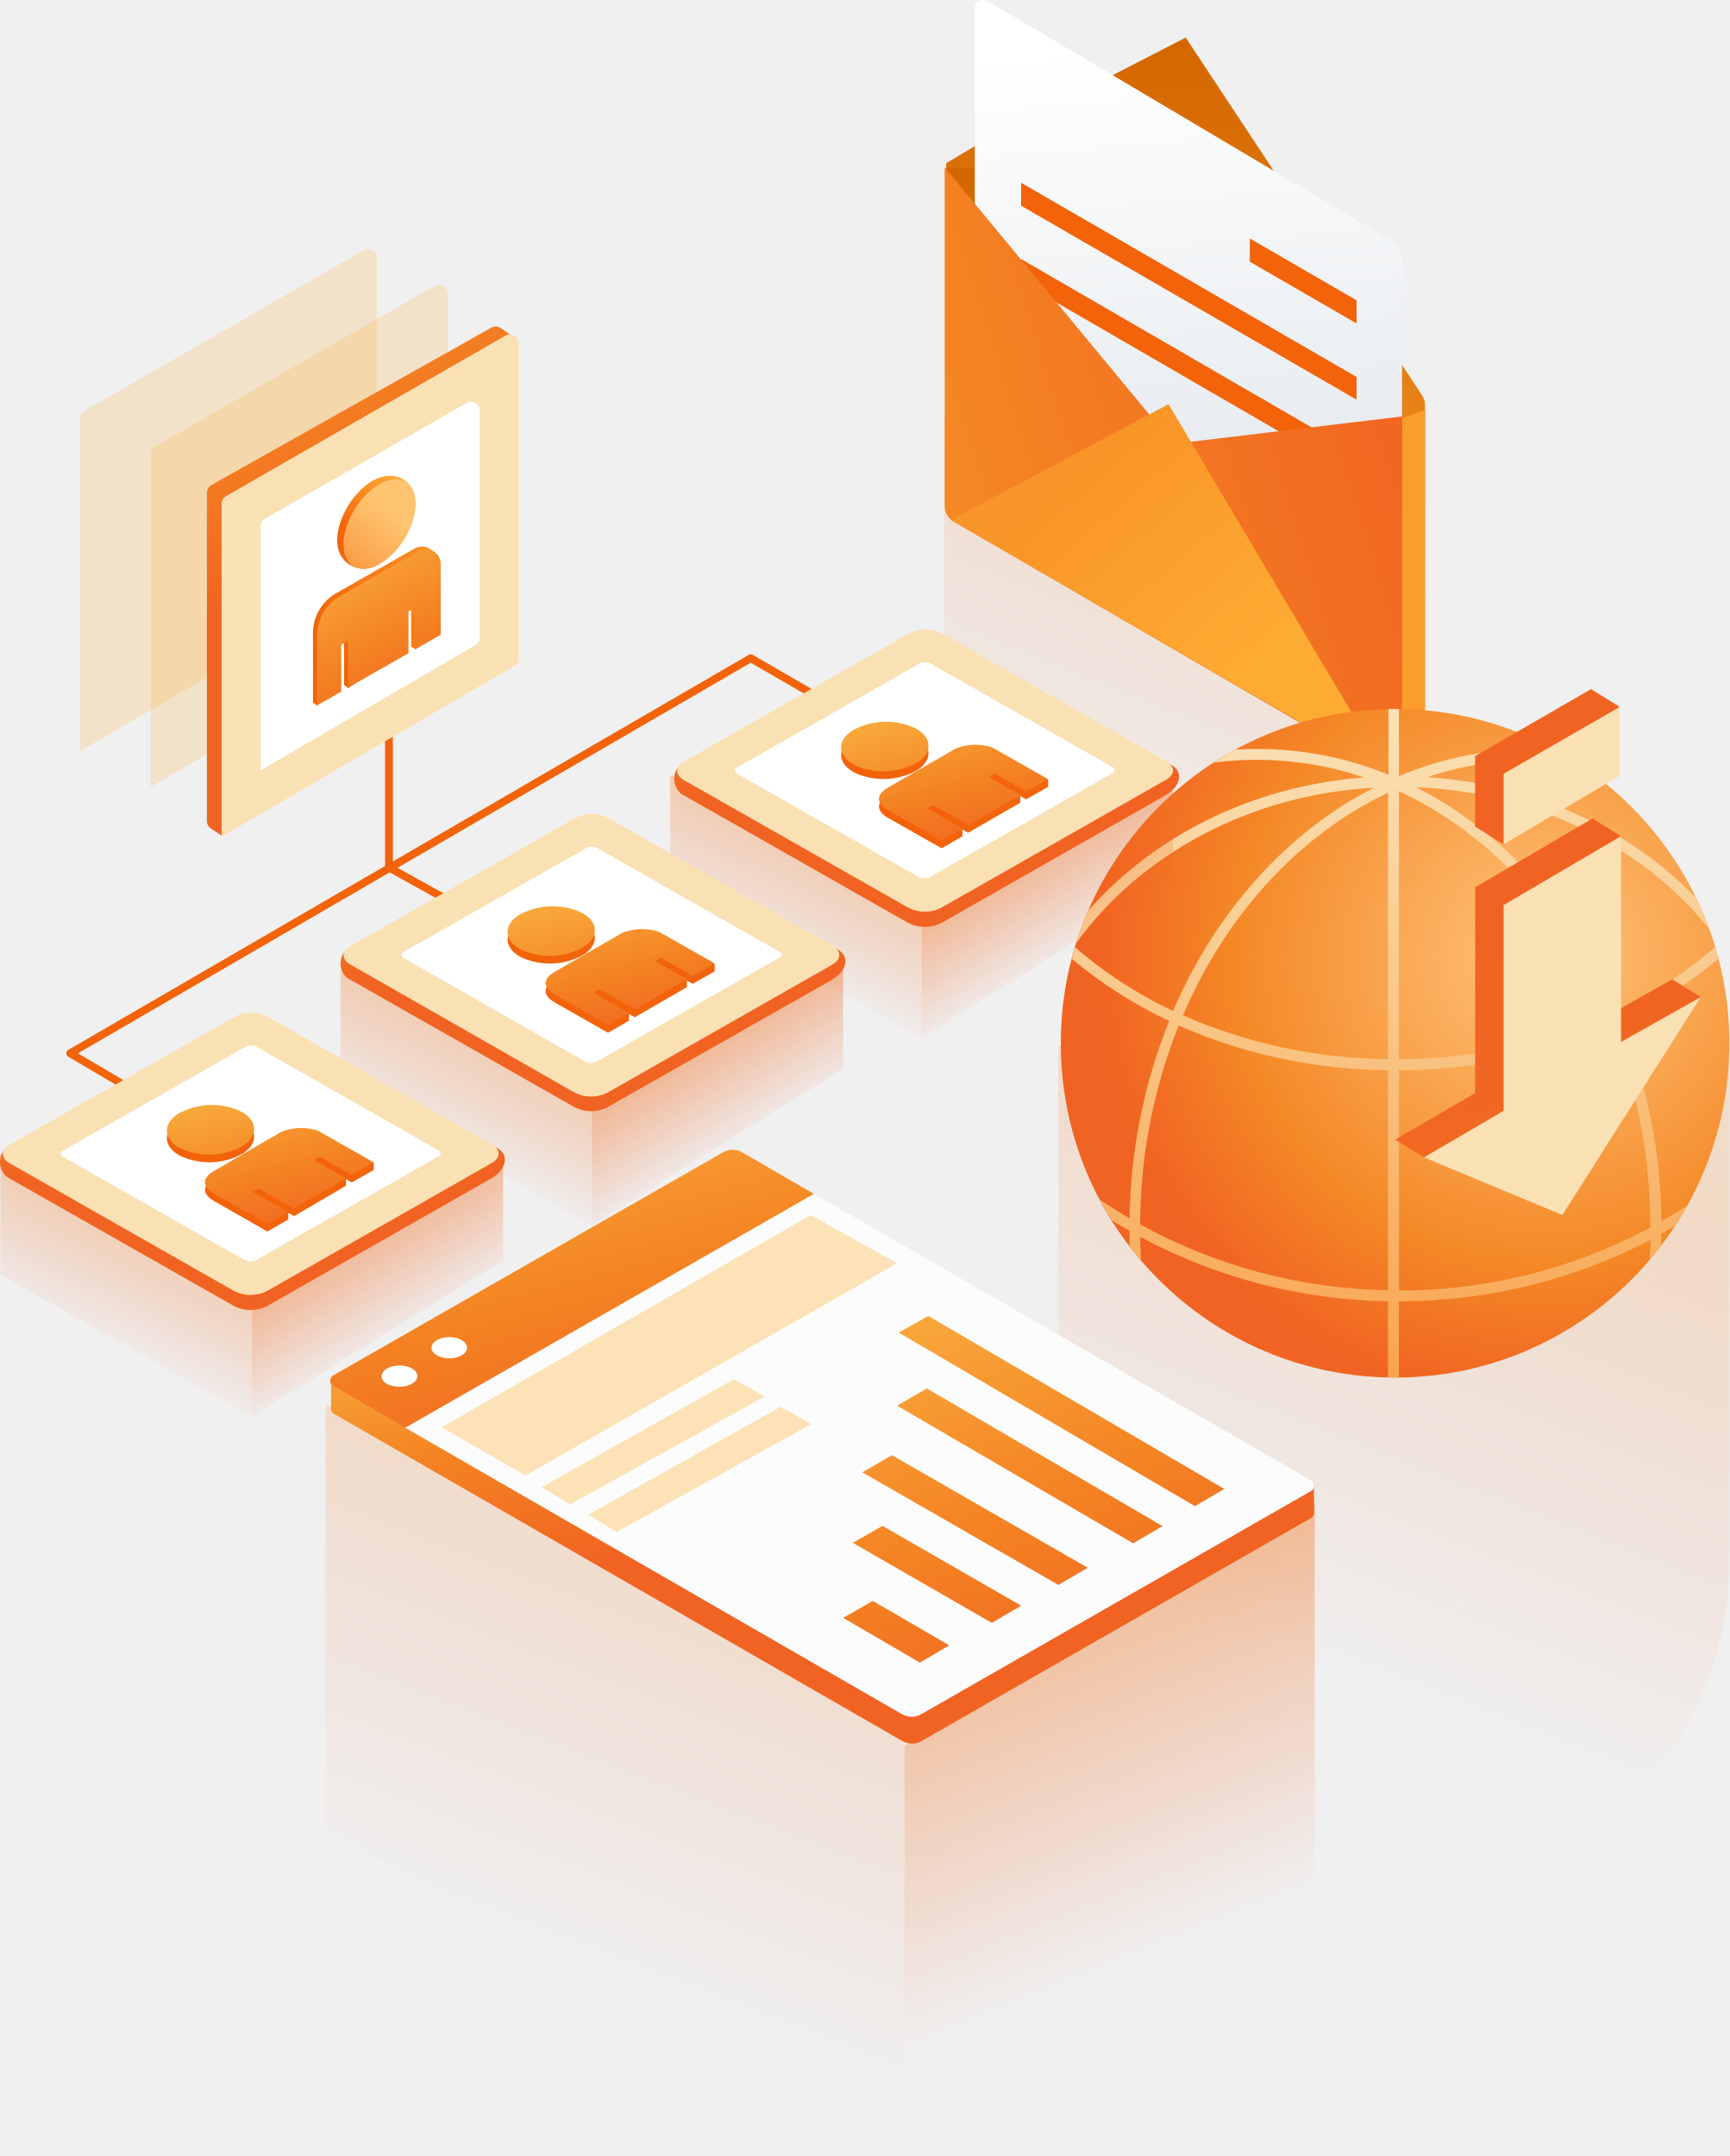
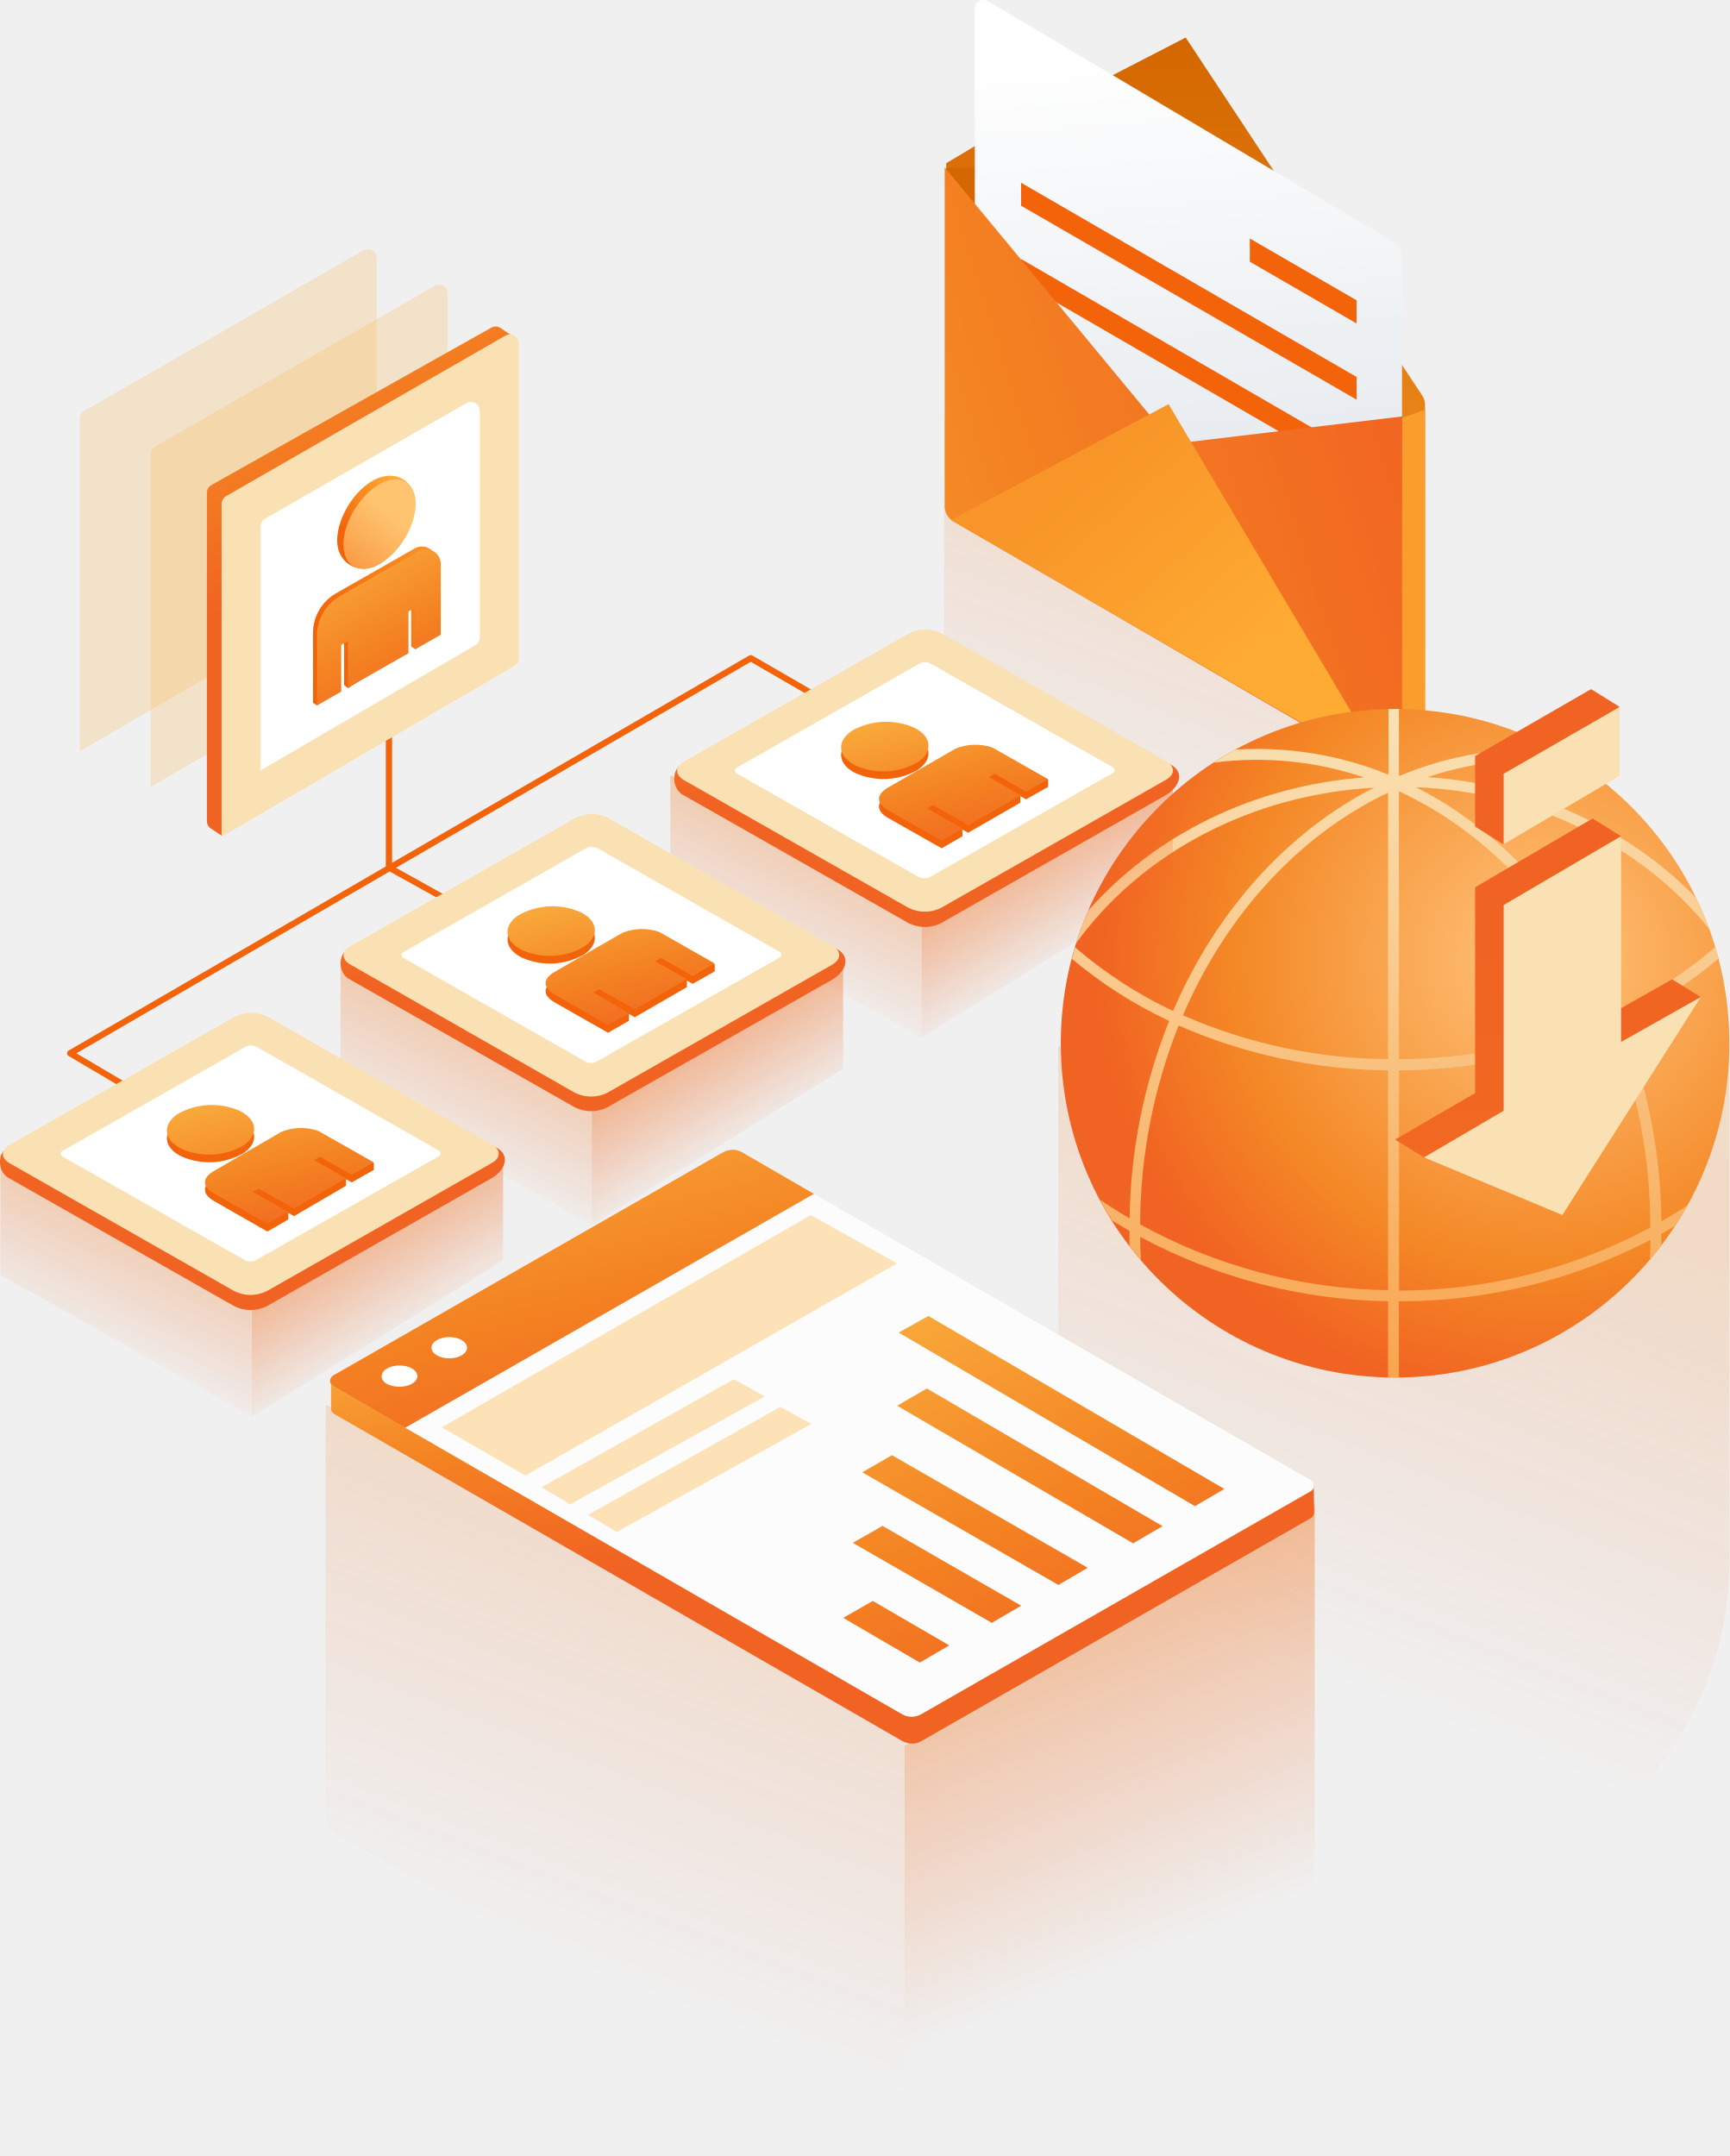
<svg xmlns="http://www.w3.org/2000/svg" xmlns:xlink="http://www.w3.org/1999/xlink" width="276.42" height="344.62" viewBox="0 0 276.42 344.62">
  <defs>
    <linearGradient id="a" x1="-108.77" y1="323.46" x2="-109.19" y2="322.08" gradientTransform="matrix(76.45, 0, 0, -99.12, 8531.64, 32065.29)" gradientUnits="userSpaceOnUse">
      <stop offset="0" stop-color="#fab643" />
      <stop offset="0.56" stop-color="#f48222" />
      <stop offset="1" stop-color="#f16322" stop-opacity="0" />
    </linearGradient>
    <linearGradient id="b" x1="-110.4" y1="322.74" x2="-110.4" y2="321.74" gradientTransform="translate(-8262.13 38018.32) rotate(180) scale(76.56 117.78)" gradientUnits="userSpaceOnUse">
      <stop offset="0" stop-color="#d46700" />
      <stop offset="1" stop-color="#fa9d2c" />
    </linearGradient>
    <linearGradient id="c" x1="-110.31" y1="322.8" x2="-110.48" y2="322.31" gradientTransform="translate(-8262.13 31403.67) rotate(180) scale(76.56 97.19)" xlink:href="#b" />
    <linearGradient id="d" x1="-110.45" y1="322.78" x2="-110.5" y2="321.93" gradientTransform="translate(-7354.72 31032.23) rotate(180) scale(68.29 96.12)" gradientUnits="userSpaceOnUse">
      <stop offset="0" stop-color="#fff" />
      <stop offset="1" stop-color="#e2e7ec" />
    </linearGradient>
    <linearGradient id="e" x1="-109.09" y1="321.77" x2="-110.95" y2="322.55" gradientTransform="translate(-7886.24 31417.53) rotate(180) scale(73.11 97.24)" gradientUnits="userSpaceOnUse">
      <stop offset="0" stop-color="#fab643" />
      <stop offset="0.56" stop-color="#f48222" />
      <stop offset="1" stop-color="#f16322" />
    </linearGradient>
    <linearGradient id="f" x1="-110.71" y1="322.52" x2="-110.25" y2="322.97" gradientTransform="translate(-7513.69 19079.55) rotate(180) scale(69.71 58.84)" gradientUnits="userSpaceOnUse">
      <stop offset="0" stop-color="#feab33" />
      <stop offset="1" stop-color="#f89528" />
    </linearGradient>
    <linearGradient id="g" x1="-109" y1="323.34" x2="-109.43" y2="321.95" gradientTransform="matrix(107.27, 0, 0, -136.7, 11947.2, 44277.28)" xlink:href="#a" />
    <radialGradient id="h" cx="-109.08" cy="322.42" r="0.67" gradientTransform="matrix(106.86, 0, 0, -106.86, 11902.93, 34606.49)" gradientUnits="userSpaceOnUse">
      <stop offset="0" stop-color="#ffc47c" />
      <stop offset="0.69" stop-color="#f48826" />
      <stop offset="1" stop-color="#f16322" />
    </radialGradient>
    <linearGradient id="i" x1="-109.28" y1="322.78" x2="-109.28" y2="321.78" gradientTransform="matrix(103.42, 0, 0, -106.86, 11525.5, 34606.55)" gradientUnits="userSpaceOnUse">
      <stop offset="0" stop-color="#fae1b4" />
      <stop offset="1" stop-color="#f9a44e" />
    </linearGradient>
    <linearGradient id="j" x1="-110.83" y1="326.36" x2="-110.76" y2="321.2" gradientTransform="matrix(-48.81, 0, 0, 81.27, -5158.96, -25953.67)" xlink:href="#e" />
    <linearGradient id="k" x1="-109.44" y1="323.96" x2="-108.95" y2="322.09" gradientTransform="matrix(65.55, 0, 0, -101.07, 7323.01, 32867.76)" xlink:href="#a" />
    <linearGradient id="l" x1="-109.48" y1="324.66" x2="-108.42" y2="322.8" gradientTransform="matrix(40.17, 0, 0, -42.04, 4419.99, 13784.74)" xlink:href="#a" />
    <linearGradient id="m" x1="-109.48" y1="324.66" x2="-108.42" y2="322.8" gradientTransform="matrix(40.17, 0, 0, -42.04, 4474.37, 13753.97)" xlink:href="#a" />
    <linearGradient id="n" x1="-109.48" y1="324.66" x2="-108.42" y2="322.8" gradientTransform="matrix(40.17, 0, 0, -42.04, 4527.05, 13724.03)" xlink:href="#a" />
    <linearGradient id="o" x1="-108.89" y1="323.38" x2="-109.3" y2="321.99" gradientTransform="matrix(92.64, 0, 0, -120.1, 10216.97, 38985.19)" xlink:href="#a" />
    <linearGradient id="p" x1="-108.02" y1="324.13" x2="-108.66" y2="322.74" gradientTransform="matrix(40.18, 0, 0, -42.06, 4381.31, 13791.17)" xlink:href="#a" />
    <linearGradient id="q" x1="-108.02" y1="324.13" x2="-108.66" y2="322.74" gradientTransform="matrix(40.18, 0, 0, -42.06, 4435.66, 13760.39)" xlink:href="#a" />
    <linearGradient id="r" x1="-108.02" y1="324.13" x2="-108.66" y2="322.74" gradientTransform="matrix(40.18, 0, 0, -42.06, 4488.3, 13730.46)" xlink:href="#a" />
    <linearGradient id="s" x1="-109.59" y1="323.47" x2="-109.38" y2="322.76" gradientTransform="matrix(157.14, 0, 0, -57.98, 17329.62, 18958.88)" xlink:href="#e" />
    <linearGradient id="t" x1="-109.36" y1="323.43" x2="-108.76" y2="322.11" gradientTransform="matrix(60.92, 0, 0, -55.44, 6803.13, 18129.2)" gradientUnits="userSpaceOnUse">
      <stop offset="0" stop-color="#fab643" />
      <stop offset="0.6" stop-color="#f48222" />
      <stop offset="1" stop-color="#f16322" />
    </linearGradient>
    <linearGradient id="u" x1="-109.46" y1="323.69" x2="-108.86" y2="322.36" gradientTransform="matrix(77.3, 0, 0, -44.46, 8526.88, 14562.69)" xlink:href="#t" />
    <linearGradient id="v" x1="-108.99" y1="323.19" x2="-108.78" y2="322.49" gradientTransform="matrix(49.14, 0, 0, -81.36, 5402.3, 26324.98)" xlink:href="#e" />
    <linearGradient id="w" x1="-106.39" y1="324.59" x2="-107.58" y2="323.53" gradientTransform="matrix(19.77, 0, 0, -25.41, 2181.37, 8326.35)" gradientUnits="userSpaceOnUse">
      <stop offset="0" stop-color="#ffad38" />
      <stop offset="1" stop-color="#f36309" />
    </linearGradient>
    <linearGradient id="x" x1="-107.63" y1="324.56" x2="-107.03" y2="323.23" gradientTransform="matrix(19.77, 0, 0, -24.97, 2182.01, 8186.99)" xlink:href="#t" />
    <linearGradient id="y" x1="-105.55" y1="325.61" x2="-106.04" y2="324.87" gradientTransform="matrix(12.47, 0, 0, -14.86, 1380.19, 4914.77)" xlink:href="#w" />
    <linearGradient id="z" x1="-105.43" y1="325.43" x2="-106.48" y2="323.82" gradientTransform="matrix(11.55, 0, 0, -14.32, 1279.41, 4741.63)" gradientUnits="userSpaceOnUse">
      <stop offset="0" stop-color="#ffc470" />
      <stop offset="1" stop-color="#f36309" />
    </linearGradient>
    <linearGradient id="aa" x1="-109.37" y1="323.69" x2="-109.16" y2="322.99" gradientTransform="matrix(80.7, 0, 0, -45.1, 8848.99, 14749.54)" xlink:href="#e" />
    <linearGradient id="ab" x1="-108.57" y1="325.21" x2="-107.97" y2="323.89" gradientTransform="matrix(33.12, 0, 0, -19, 3628.95, 6351.12)" xlink:href="#t" />
    <linearGradient id="ac" x1="-109.37" y1="323.69" x2="-109.16" y2="322.99" gradientTransform="matrix(80.7, 0, 0, -45.1, 8903.44, 14717.77)" xlink:href="#e" />
    <linearGradient id="ad" x1="-108.57" y1="325.21" x2="-107.97" y2="323.89" gradientTransform="matrix(33.12, 0, 0, -19, 3683.4, 6319.35)" xlink:href="#t" />
    <linearGradient id="ae" x1="-109.37" y1="323.69" x2="-109.16" y2="322.99" gradientTransform="matrix(80.7, 0, 0, -45.1, 8956.76, 14688.28)" xlink:href="#e" />
    <linearGradient id="af" x1="-108.57" y1="325.21" x2="-107.97" y2="323.89" gradientTransform="matrix(33.12, 0, 0, -19, 3736.72, 6289.86)" xlink:href="#t" />
  </defs>
  <path d="M227.34,165.94l-76.46-43.27q0-55.53.06-55.86l76.4,40.33Z" opacity="0.2" fill="url(#a)" style="isolation:isolate" />
  <path d="M227.34,63.24,189.52,6l-33.36,17.2-.08,0-4.84,2.89v18l72,79.61,3.65-1.34a1.37,1.37,0,0,0,.89-1.29V64.75A2.7,2.7,0,0,0,227.34,63.24Z" fill="url(#b)" />
  <path d="M227.79,65.5l-3.67,1.3-62.1-40H151.24v18l72,79.15,3.65-1.34a1.36,1.36,0,0,0,.89-1.29Z" fill="url(#c)" />
  <path d="M222.79,38.7,157.92.19A1.38,1.38,0,0,0,156,.67a1.34,1.34,0,0,0-.19.7v53a2.75,2.75,0,0,0,1.32,2.35l64.89,39.17a1.38,1.38,0,0,0,2.08-1.18V41.07A2.76,2.76,0,0,0,222.79,38.7Z" fill="url(#d)" />
  <path d="M199.77,41.83l17.06,9.87V48l-17.06-9.88Z" fill="#f36309" />
  <path d="M163.21,29.21v3.67l53.62,31V60.25Z" fill="#f36309" />
  <path d="M216.83,72.48,163.21,41.4v3.67l53.62,31.07Z" fill="#f36309" />
  <path d="M224.14,66.56l-36.56,4.38L151,26.75V80.94a2.76,2.76,0,0,0,1.36,2.38l69.69,40.48a1.36,1.36,0,0,0,1.87-.5,1.4,1.4,0,0,0,.19-.69Z" fill="url(#e)" />
  <path d="M186.78,64.6,152,83.13l69.71,40.31Z" fill="url(#f)" />
  <path d="M169.15,167.21H276.42v83.07a53.64,53.64,0,0,1-107.27,0V167.21Z" opacity="0.2" fill="url(#g)" style="isolation:isolate" />
  <circle cx="222.99" cy="166.76" r="53.43" fill="url(#h)" />
  <path d="M223,113.33h.61v10.73h0a55.6,55.6,0,0,1,21.55-4.35c1.13,0,2.25,0,3.37.1,1.2.65,2.36,1.34,3.5,2.08a53.43,53.43,0,0,0-23.87,2.33c16.85,1.11,32.22,8.19,43,19.36a54.42,54.42,0,0,1,2.11,5c-10.81-13.46-28-22-46.94-22.75,13.94,7.07,25.35,19.78,32.2,35.7a69.14,69.14,0,0,0,15.66-10.17c.18.61.35,1.23.52,1.85a71.5,71.5,0,0,1-15.51,9.93,88.21,88.21,0,0,1,6.35,32.09q2.11-1.2,4.15-2.52c-.63,1.12-1.29,2.21-2,3.28-.71.42-1.43.83-2.16,1.24,0,.62,0,1.24,0,1.87-.59.77-1.2,1.53-1.83,2.27.06-1.06.1-2.13.12-3.2A86.8,86.8,0,0,1,223.6,208v12.15h-1.73V208a86.77,86.77,0,0,1-39.62-10.29c0,1.25.06,2.5.13,3.74-.63-.74-1.24-1.5-1.84-2.27,0-.81,0-1.62,0-2.43-.94-.54-1.88-1.09-2.8-1.67-.68-1.08-1.32-2.18-1.92-3.32l-.45-.3c1.69,1.16,3.42,2.25,5.18,3.29a87.83,87.83,0,0,1,6.33-31.56,71.23,71.23,0,0,1-15.56-9.93c.16-.62.34-1.24.52-1.85l-.17-.14A69.05,69.05,0,0,0,187.5,161.6c6.83-15.9,18.21-28.6,32.12-35.69C200.06,127,182.48,136.3,172,150.77a53.81,53.81,0,0,1,1.93-5.2c10.68-12.15,26.57-20,44.12-21.3A53.56,53.56,0,0,0,194,121.9c1.14-.74,2.3-1.44,3.5-2.09,1.14-.07,2.29-.1,3.44-.1a55.55,55.55,0,0,1,21,4.12V113.34Zm34.62,50.56a85,85,0,0,1-34,7.19v35.21A85.14,85.14,0,0,0,263,196.63l.78-.41A86.57,86.57,0,0,0,257.61,163.89Zm-69.21,0a86.44,86.44,0,0,0-6.17,31.82,84.93,84.93,0,0,0,39.63,10.52V171.08A85.11,85.11,0,0,1,188.4,163.93Zm35.2-37.45v42.86a83.43,83.43,0,0,0,32.5-6.69l.84-.37C249.93,146,238.05,133.14,223.6,126.48Zm-1.74.27c-14.21,6.74-25.87,19.47-32.79,35.58a83.35,83.35,0,0,0,32.79,7Z" fill="url(#i)" />
  <path d="M235.78,174.72V141.83l18.77-11,4.56,2.83-4.56,30.06,12.73-7.18,4.57,2.83-26.69,32L227.61,185,223,182.15Zm0-42.6V120.85l18.53-10.7,4.56,2.83-4.56,8.15-14,13.82Z" fill="url(#j)" />
  <path d="M240.34,177.55V144.66l18.77-11v32.89l12.74-7.18-22.12,34.84L227.61,185Zm0-42.6V123.68L258.89,113v11Z" fill="#fae1b4" />
-   <path d="M85.55,151.66l-23.38-13V110.49" fill="none" stroke="#f36309" stroke-linecap="round" stroke-linejoin="round" stroke-width="1.25" />
-   <path d="M143.41,118.76,120,105.21,11.22,168.36l9.42,5.56" fill="none" stroke="#f36309" stroke-linecap="round" stroke-linejoin="round" stroke-width="1.25" />
+   <path d="M85.55,151.66l-23.38-13V110.49" fill="none" stroke="#f36309" stroke-linecap="round" stroke-linejoin="round" strokeWidth="1.25" />
+   <path d="M143.41,118.76,120,105.21,11.22,168.36l9.42,5.56" fill="none" stroke="#f36309" stroke-linecap="round" stroke-linejoin="round" strokeWidth="1.25" />
  <path d="M210.15,240.42v60.29L144.6,341.49V279Z" opacity="0.6" fill="url(#k)" style="isolation:isolate" />
  <path d="M80.42,184.46v17l-40.17,25V208.1Z" fill="url(#l)" />
  <path d="M134.77,153.84v17l-40.17,25v-18.4Z" fill="url(#m)" />
  <path d="M187.48,123.89v17l-40.16,25v-18.4Z" fill="url(#n)" />
  <path d="M144.6,344.62,52,292.19q0-67.27.07-67.68l92.57,48.87Z" opacity="0.2" fill="url(#o)" style="isolation:isolate" />
  <path d="M40.25,226.5.07,203.76q0-19.15,0-19.32l40.14,21.19Z" opacity="0.4" fill="url(#p)" style="isolation:isolate" />
  <path d="M94.6,195.88,54.42,173.15q0-19.15,0-19.33L94.6,175Z" opacity="0.4" fill="url(#q)" style="isolation:isolate" />
  <path d="M147.32,165.93,107.14,143.2q0-19.15,0-19.33l40.15,21.2Z" opacity="0.4" fill="url(#r)" style="isolation:isolate" />
  <path d="M52.91,220.72v4.4a.94.94,0,0,0,.14.51.9.9,0,0,0,.37.38l90.81,52.28a3.06,3.06,0,0,0,3.07,0l62.23-35.63a1,1,0,0,0,.52-.88v-.69l-.07-3.88Z" fill="url(#s)" />
  <path d="M115.56,184.19,53.3,219.83a1,1,0,0,0,0,1.77L144.17,274a3.08,3.08,0,0,0,3.08,0l62.26-35.64a1,1,0,0,0,.37-1.4,1,1,0,0,0-.37-.37l-90.88-52.36A3.06,3.06,0,0,0,115.56,184.19Z" fill="#fcfcfc" />
  <path d="M70.6,228.15l59-33.93,13.79,7.71L84,235.85Z" fill="#fba611" opacity="0.3" style="isolation:isolate" />
  <path d="M86.56,237.72l30.74-17.26,4.94,2.75L91.13,240.46Z" fill="#fba611" opacity="0.3" style="isolation:isolate" />
  <path d="M94,242.13l30.74-17.26,4.94,2.75L98.57,244.88Z" fill="#fba611" opacity="0.3" style="isolation:isolate" />
  <path d="M139.51,255.9,151.73,263l-4.7,2.75-12.26-7.15Zm1.55-12,22.17,12.76-4.7,2.74-22.22-12.79Zm1.51-11.3,31.3,18-4.7,2.74-31.34-18Zm5.58-10.66,37.67,22-4.7,2.75-37.72-22Zm.24-11.59L195.7,238l-4.7,2.75L143.64,213Z" fill="url(#t)" />
  <path d="M115.56,184.19,53.3,219.83a1,1,0,0,0,0,1.77l11.44,6.63,65.35-37.4-11.46-6.64A3.06,3.06,0,0,0,115.56,184.19Z" fill="url(#u)" />
  <path d="M63.87,221.66c1.57,0,2.84-.76,2.84-1.7s-1.27-1.7-2.84-1.7S61,219,61,220,62.3,221.66,63.87,221.66Z" fill="#fff" />
  <path d="M71.81,217.12c1.57,0,2.84-.76,2.84-1.7s-1.27-1.7-2.84-1.7-2.84.76-2.84,1.7S70.24,217.12,71.81,217.12Z" fill="#fff" />
  <path d="M13.45,65.69,58.11,40a1.41,1.41,0,0,1,1.93.52,1.38,1.38,0,0,1,.19.71V91.59a1.4,1.4,0,0,1-.7,1.22L12.74,120.12V66.92A1.41,1.41,0,0,1,13.45,65.69Z" fill="#feab33" opacity="0.2" style="isolation:isolate" />
  <path d="M24.79,71.36,69.45,45.7a1.43,1.43,0,0,1,1.94.52,1.48,1.48,0,0,1,.19.71V97.26a1.42,1.42,0,0,1-.71,1.23L24.08,125.8V72.59A1.41,1.41,0,0,1,24.79,71.36Z" fill="#feab33" opacity="0.2" style="isolation:isolate" />
  <path d="M33.79,77.53,78.53,52.37a1.41,1.41,0,0,1,1.49.06l2.19,1.48L80.56,87.57l-45.14,46-1.72-1.15a1.4,1.4,0,0,1-.63-1.18V78.77A1.42,1.42,0,0,1,33.79,77.53Z" fill="url(#v)" />
  <path d="M36.14,79.3,80.8,53.64a1.41,1.41,0,0,1,1.93.53,1.32,1.32,0,0,1,.19.7V105.2a1.44,1.44,0,0,1-.7,1.23l-46.8,27.31V80.53A1.42,1.42,0,0,1,36.14,79.3Z" fill="#fae1b4" />
  <path d="M42.37,82.91,74.56,64.42a1.42,1.42,0,0,1,1.94.52,1.44,1.44,0,0,1,.19.7V101.9a1.42,1.42,0,0,1-.71,1.23l-34.32,20v-39A1.41,1.41,0,0,1,42.37,82.91Z" fill="#fff" />
  <path d="M53.9,110.12l-3.22,2.64-.65-.43V101.18a7.31,7.31,0,0,1,3.68-6.34l12.56-7.17a2.35,2.35,0,0,1,3.22.88,2.28,2.28,0,0,1,.31,1.17V101l-3.43,2.77-.65-.43V96.69l-1.07.6V104l-9,6L55,109.5v-7.45l-1.07.61Z" fill="url(#w)" />
  <path d="M54.54,110.55l-3.87,2.21V101.61a7.3,7.3,0,0,1,3.69-6.34L66.91,88.1a2.36,2.36,0,0,1,3.54,2.05v11.31l-4.08,2.33V97.12l-1.08.6v6.69l-9.67,5.52v-7.45l-1.08.61Z" fill="url(#x)" />
  <path d="M60.78,90.07c3.18-2,6-6.94,5.54-10.37S62.48,75,59.29,77s-5.59,6.42-5.38,9.81S57.6,92.09,60.78,90.07Z" fill="url(#y)" />
  <path d="M61.05,89.92c3.18-2,5.59-6.41,5.38-9.81s-3-4.51-6.14-2.49S54.7,84,54.91,87.43,57.87,91.94,61.05,89.92Z" fill="url(#z)" />
  <path d="M1,183.61l36.57-18.68a5.77,5.77,0,0,1,5.17,0S54,170.54,79.26,183.39c2.27,1.15,1.7,3.46-.62,4.9l-36,20.5a5.82,5.82,0,0,1-5.18,0L1.53,188.37C-.42,187.45-.41,184.42,1,183.61Z" fill="url(#aa)" />
  <path d="M1.51,183l36.06-20.51a5.77,5.77,0,0,1,5.17,0l35.9,20.45c1.43.81,1.43,2.13,0,2.94l-36,20.5a5.82,5.82,0,0,1-5.18,0L1.53,185.93C.11,185.12.1,183.82,1.51,183Z" fill="#fae1b4" />
  <path d="M10.07,183.92l29.2-16.61a1.93,1.93,0,0,1,1.72,0l29.08,16.55c.48.27.48.71,0,1L40.88,201.44a2,2,0,0,1-1.73,0L10.07,184.9A.52.52,0,0,1,10.07,183.92Z" fill="#fff" />
  <path d="M46.08,194.92l-3.34,1.93L34.26,192c-2-1.13-2-2.53,0-3.66L45,182.12a8.42,8.42,0,0,1,4.85-.42,4.22,4.22,0,0,1,1.29.43l8.61,3.75V187l-3.52,2-.93-.52v1.06L47,194.39l-5.66-3.22-.94.53,5.68,2Zm-7.26-10.54a11,11,0,0,1-9.85.45c-2.86-1.41-3.08-3.92-.49-5.59a11.06,11.06,0,0,1,9.86-.45C41.19,180.21,41.41,182.71,38.82,184.38Z" fill="#f36309" />
  <path d="M46.08,193.71l-3.34,1.92-8.48-4.83c-2-1.13-2-2.53,0-3.66L45,180.9a8.42,8.42,0,0,1,4.85-.42,4.22,4.22,0,0,1,1.29.43l8.61,4.89-3.52,2-5.08-2.89-.94.53,5.09,2.9L47,193.17,41.34,190l-.94.53Zm-7.26-10.55a11,11,0,0,1-9.85.45c-2.86-1.41-3.08-3.92-.49-5.59a11.06,11.06,0,0,1,9.86-.45C41.19,179,41.41,181.49,38.82,183.16Z" fill="url(#ab)" />
  <path d="M55.45,151.85,92,133.16a5.82,5.82,0,0,1,5.18,0s11.24,5.65,36.51,18.49c2.28,1.16,1.7,3.47-.62,4.91L97.06,177a5.76,5.76,0,0,1-5.18,0L56,156.6C54,155.69,54.05,152.66,55.45,151.85Z" fill="url(#ac)" />
  <path d="M56,151.24,92,130.72a5.82,5.82,0,0,1,5.18,0l35.89,20.45c1.43.82,1.43,2.13,0,3l-36,20.5a5.82,5.82,0,0,1-5.18,0L56,154.17C54.56,153.36,54.55,152.05,56,151.24Z" fill="#fae1b4" />
  <path d="M64.52,152.16l29.2-16.61a1.92,1.92,0,0,1,1.73,0l29.08,16.55a.52.52,0,0,1,0,1l-29.2,16.61a1.93,1.93,0,0,1-1.72,0L64.53,153.14C64.05,152.87,64.05,152.43,64.52,152.16Z" fill="#fff" />
  <path d="M100.53,163.16l-3.34,1.92-8.47-4.82c-2-1.13-2-2.53-.06-3.66l10.83-6.24a8.43,8.43,0,0,1,4.85-.42,4.29,4.29,0,0,1,1.3.43l8.6,3.75v1.14l-3.52,2-.93-.53v1.06l-8.33,4.81-5.67-3.23-.94.53,5.68,2Zm-7.26-10.55a11,11,0,0,1-9.85.46c-2.86-1.42-3.07-3.92-.49-5.59a11.09,11.09,0,0,1,9.86-.46C95.65,148.44,95.86,150.94,93.27,152.61Z" fill="#f36309" />
  <path d="M100.53,161.94l-3.34,1.92L88.72,159c-2-1.13-2-2.53-.06-3.66l10.83-6.24a8.43,8.43,0,0,1,4.85-.42,4.29,4.29,0,0,1,1.3.43l8.6,4.89-3.52,2-5.08-2.89-.94.53,5.09,2.89-8.33,4.81-5.67-3.23-.94.53Zm-7.26-10.55a11,11,0,0,1-9.85.46c-2.86-1.42-3.07-3.92-.49-5.59a11.09,11.09,0,0,1,9.86-.46C95.65,147.22,95.86,149.72,93.27,151.39Z" fill="url(#ad)" />
  <path d="M108.77,122.35l36.57-18.68a5.77,5.77,0,0,1,5.17,0s11.25,5.64,36.52,18.49c2.27,1.15,1.7,3.46-.62,4.9l-36,20.5a5.82,5.82,0,0,1-5.18,0l-35.9-20.42C107.35,126.19,107.36,123.17,108.77,122.35Z" fill="url(#ae)" />
  <path d="M109.28,121.74l36.06-20.51a5.77,5.77,0,0,1,5.17,0l35.9,20.45c1.43.81,1.43,2.13,0,2.94l-36,20.5a5.82,5.82,0,0,1-5.18,0l-35.9-20.42C107.88,123.86,107.87,122.56,109.28,121.74Z" fill="#fae1b4" />
  <path d="M117.84,122.66,147,106.05a1.93,1.93,0,0,1,1.72,0l29.08,16.55c.48.28.48.71,0,1l-29.19,16.6a2,2,0,0,1-1.73,0l-29.08-16.54C117.37,123.37,117.37,122.94,117.84,122.66Z" fill="#fff" />
  <path d="M153.85,133.67l-3.34,1.92L142,130.77c-2-1.14-2-2.54-.05-3.67l10.83-6.24a8.42,8.42,0,0,1,4.85-.42,4.22,4.22,0,0,1,1.29.43l8.61,3.75v1.15l-3.52,2-.93-.52v1.06l-8.34,4.8-5.66-3.22-.94.53,5.68,2Zm-7.26-10.55a11,11,0,0,1-9.85.45c-2.86-1.41-3.08-3.92-.49-5.59a11.09,11.09,0,0,1,9.86-.45C149,119,149.18,121.45,146.59,123.12Z" fill="#f36309" />
  <path d="M153.85,132.45l-3.34,1.92L142,129.55c-2-1.14-2-2.54-.05-3.67l10.83-6.24a8.42,8.42,0,0,1,4.85-.42,4.22,4.22,0,0,1,1.29.43l8.61,4.9-3.52,2L159,123.68l-.94.53,5.09,2.9-8.34,4.8-5.66-3.22-.94.53Zm-7.26-10.55a11,11,0,0,1-9.85.45c-2.86-1.41-3.08-3.92-.49-5.59a11.09,11.09,0,0,1,9.86-.45C149,117.73,149.18,120.23,146.59,121.9Z" fill="url(#af)" />
</svg>
